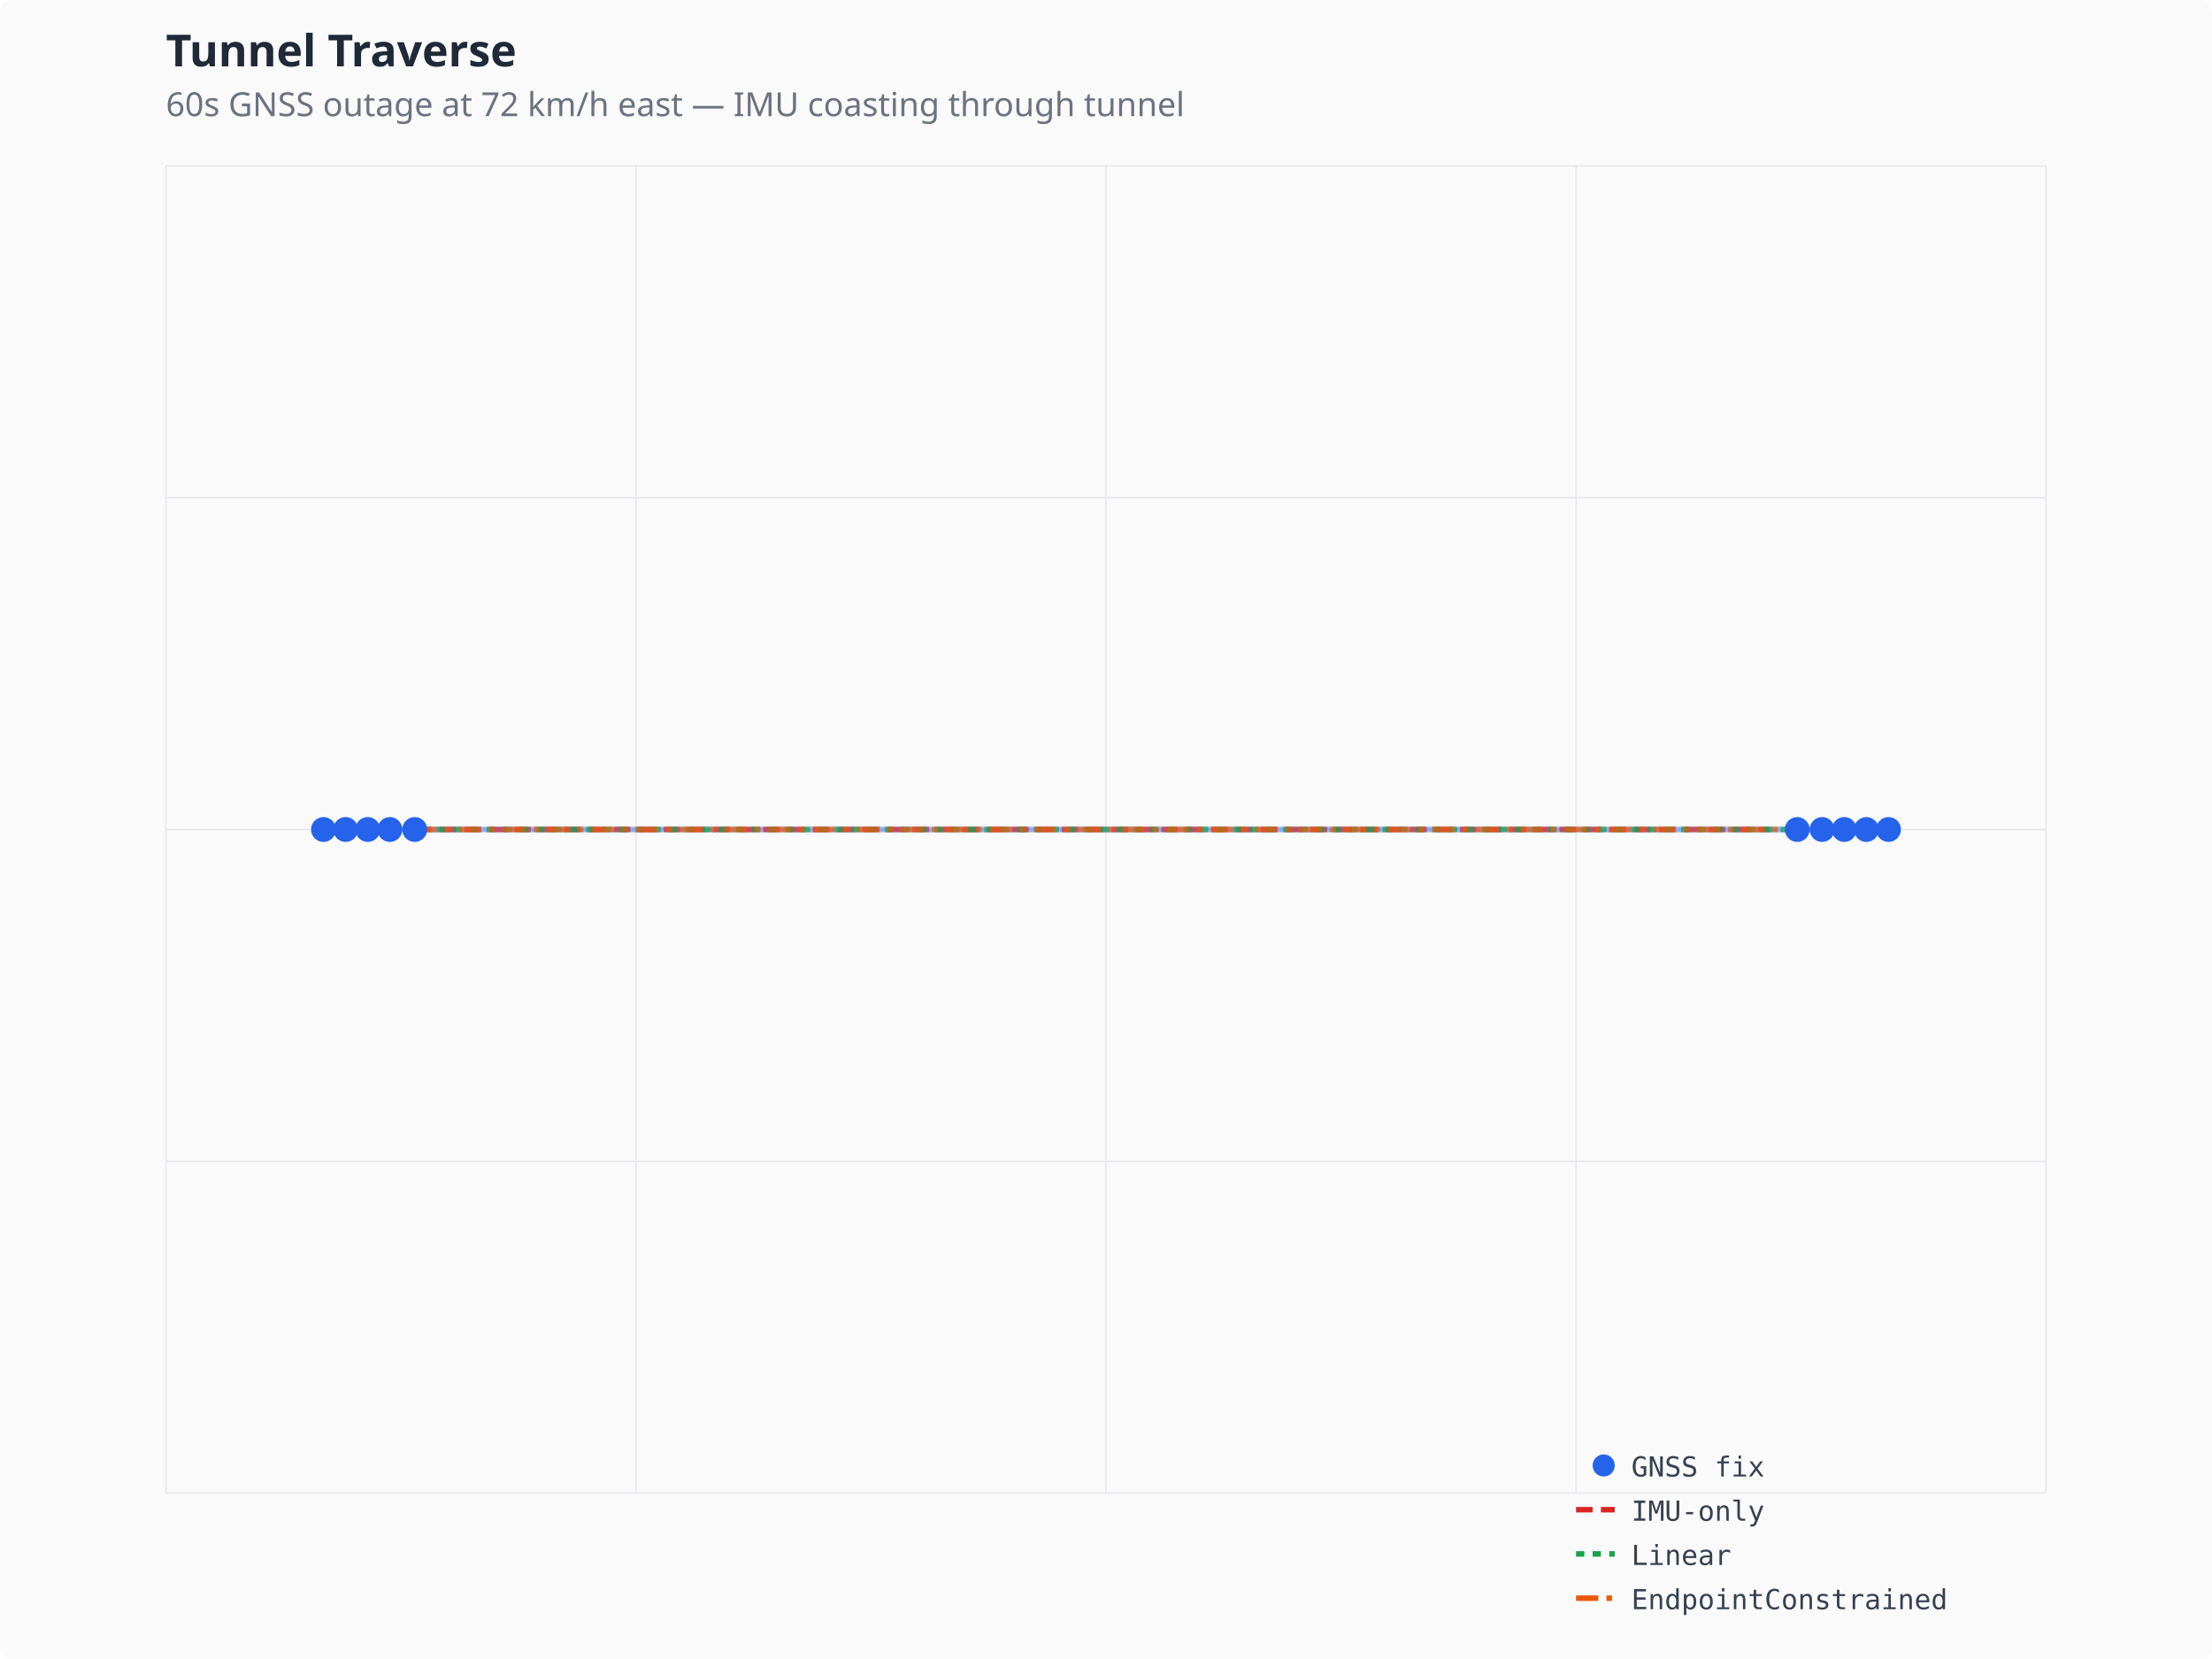
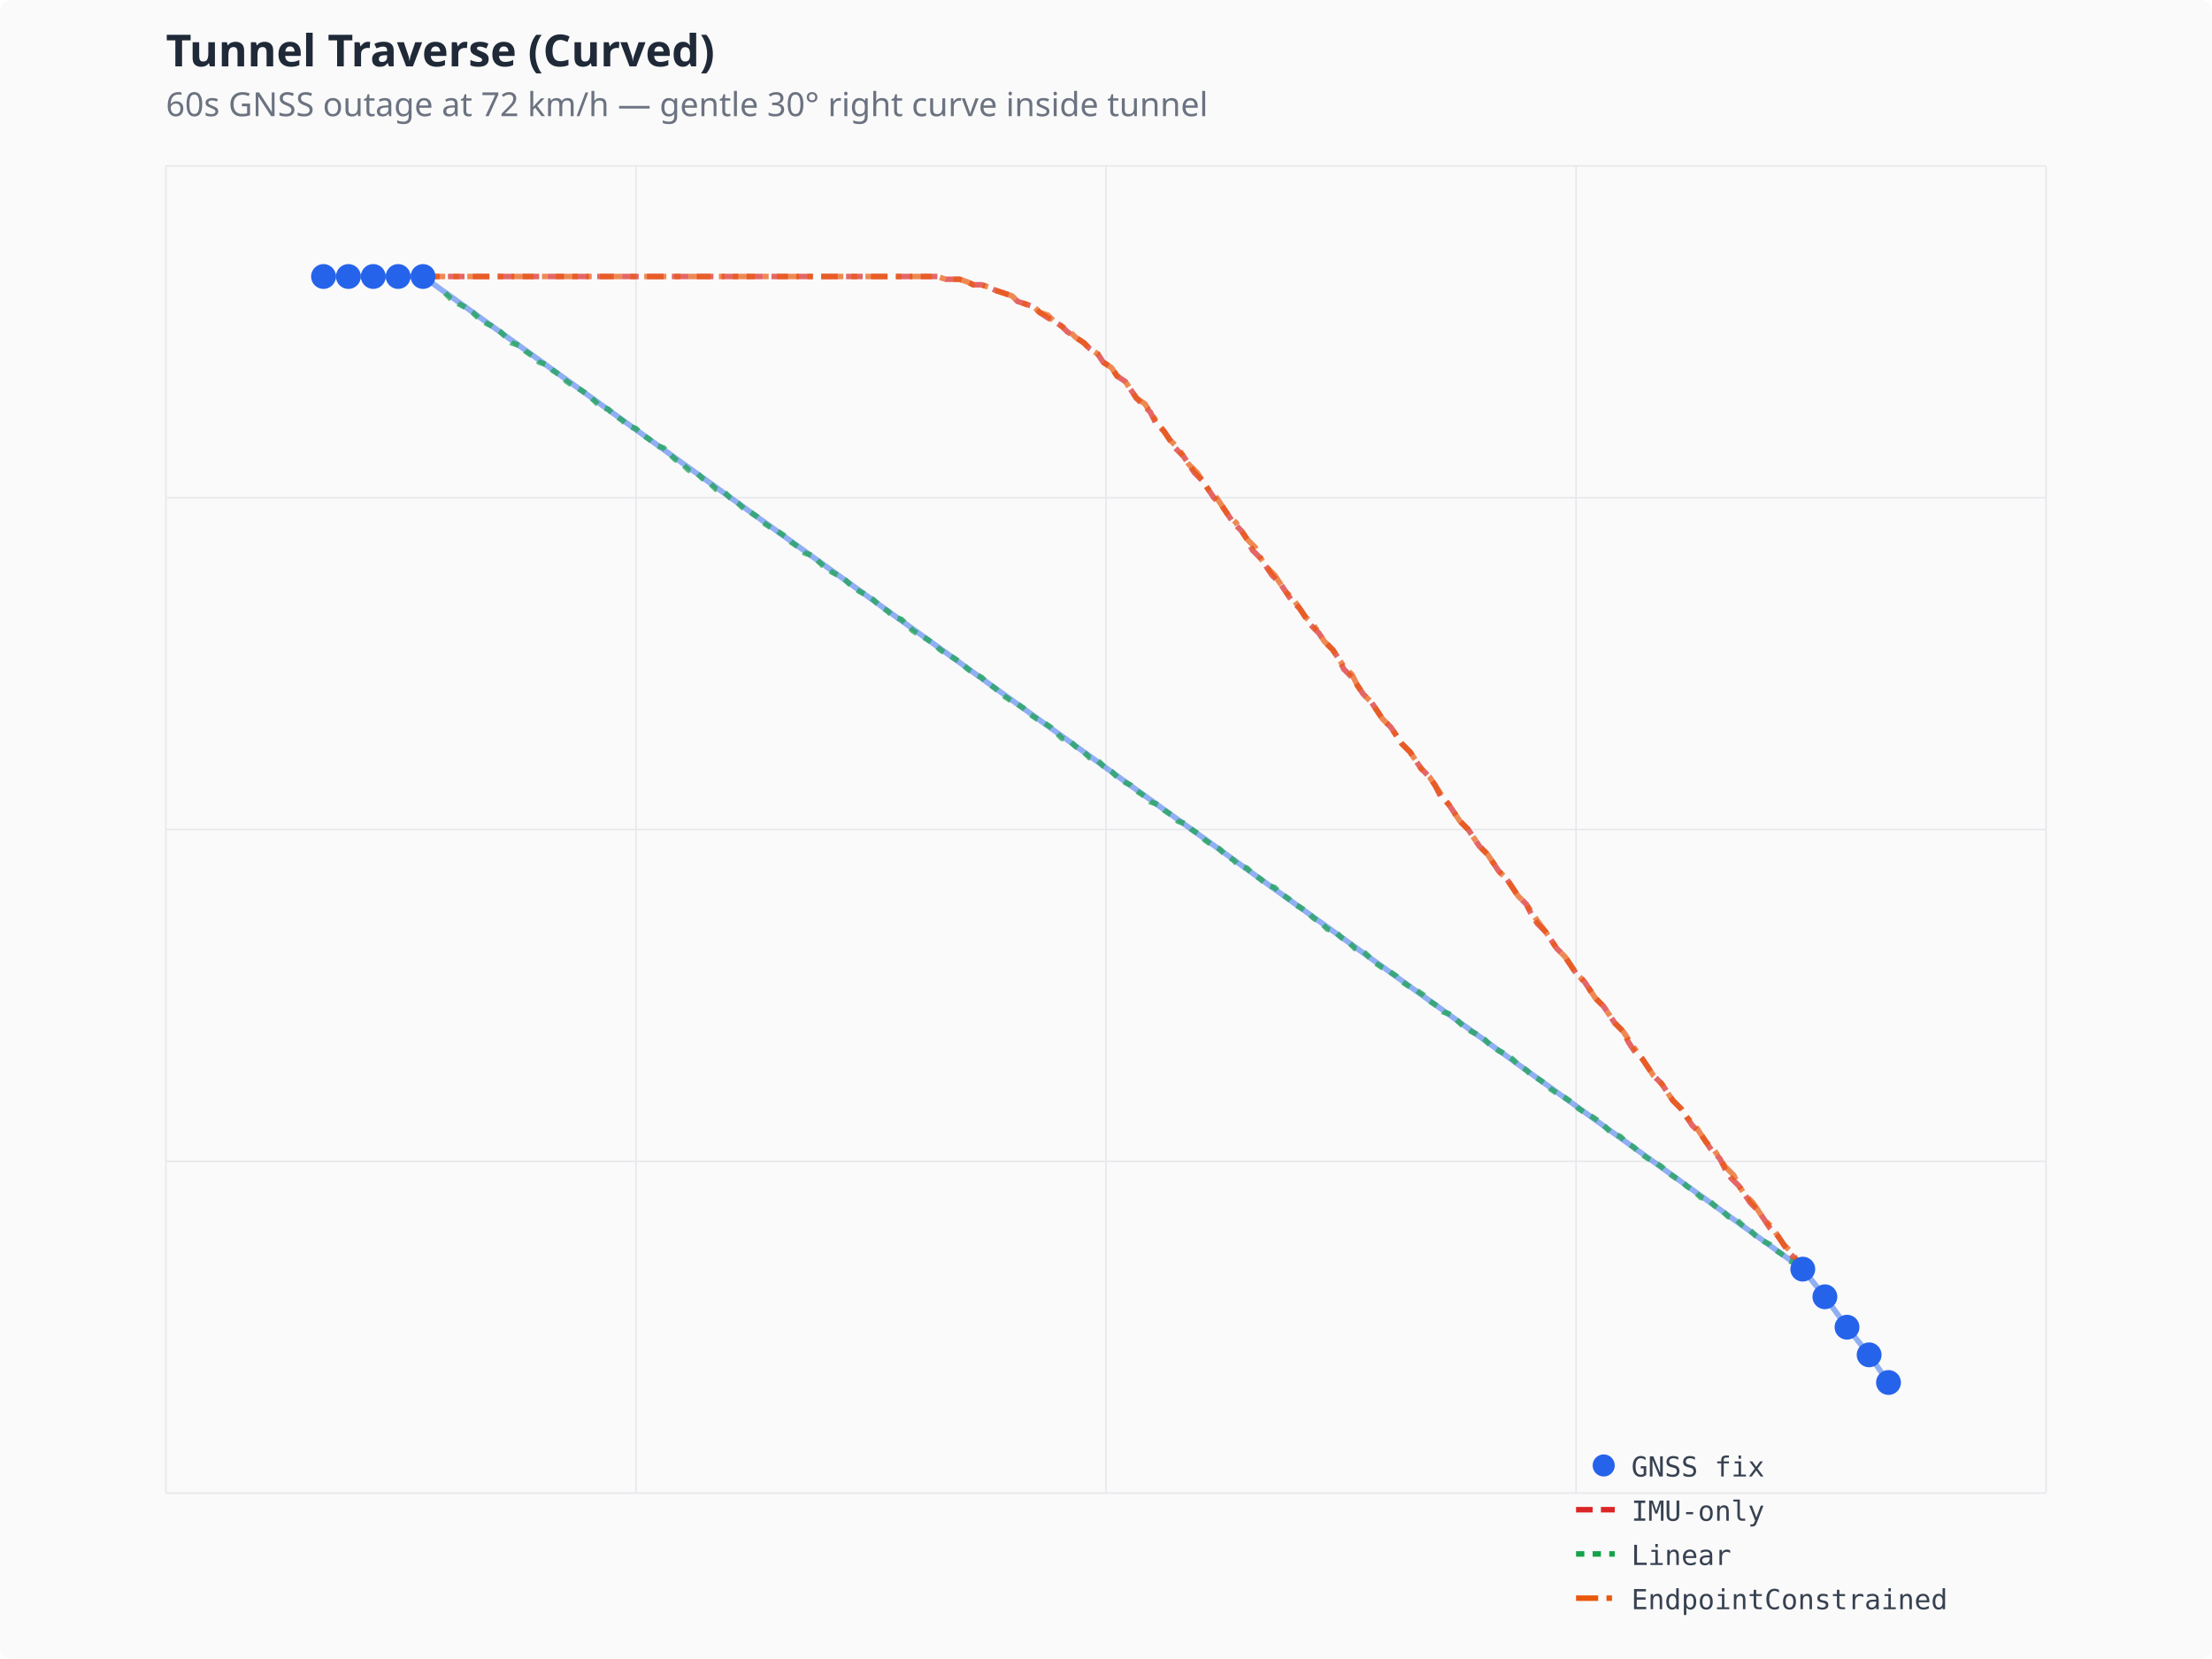
<svg xmlns="http://www.w3.org/2000/svg" viewBox="0 0 800 600" width="800" height="600">
  <style>
  .title { font: bold 16px sans-serif; fill: #1f2937; }
  .desc { font: 12px sans-serif; fill: #6b7280; }
  .label { font: 10px monospace; fill: #374151; }
  .grid { stroke: #e5e7eb; stroke-width: 0.5; }
</style>
  <rect width="800" height="600" fill="#fafafa" rx="4" />
-   <text x="60" y="24" class="title">Tunnel Traverse</text>
-   <text x="60" y="42" class="desc">60s GNSS outage at 72 km/h east — IMU coasting through tunnel</text>
+   <text x="60" y="24" class="title">Tunnel Traverse (Curved)</text>
+   <text x="60" y="42" class="desc">60s GNSS outage at 72 km/h — gentle 30° right curve inside tunnel</text>
  <line x1="60" y1="60.0" x2="740.0" y2="60.0" class="grid" />
  <line x1="60.0" y1="60" x2="60.0" y2="540.0" class="grid" />
  <line x1="60" y1="180.0" x2="740.0" y2="180.0" class="grid" />
  <line x1="230.0" y1="60" x2="230.0" y2="540.0" class="grid" />
  <line x1="60" y1="300.0" x2="740.0" y2="300.0" class="grid" />
  <line x1="400.0" y1="60" x2="400.0" y2="540.0" class="grid" />
  <line x1="60" y1="420.0" x2="740.0" y2="420.0" class="grid" />
  <line x1="570.0" y1="60" x2="570.0" y2="540.0" class="grid" />
  <line x1="60" y1="540.0" x2="740.0" y2="540.0" class="grid" />
  <line x1="740.0" y1="60" x2="740.0" y2="540.0" class="grid" />
-   <path d="M117,300 L125,300 L133,300 L141,300 L150,300 L650,300 L659,300 L667,300 L675,300 L683,300 " fill="none" stroke="#2563eb" stroke-width="2" opacity="0.5" />
-   <path d="M150,300 L152,300 L155,300 L157,300 L159,300 L162,300 L164,300 L167,300 L169,300 L172,300 L174,300 L177,300 L179,300 L182,300 L184,300 L187,300 L189,300 L191,300 L194,300 L196,300 L199,300 L201,300 L204,300 L206,300 L209,300 L211,300 L214,300 L216,300 L219,300 L221,300 L224,300 L226,300 L228,300 L231,300 L233,300 L236,300 L238,300 L241,300 L243,300 L246,300 L248,300 L251,300 L253,300 L256,300 L258,300 L260,300 L263,300 L265,300 L268,300 L270,300 L273,300 L275,300 L278,300 L280,300 L283,300 L285,300 L288,300 L290,300 L292,300 L295,300 L297,300 L300,300 L302,300 L305,300 L307,300 L310,300 L312,300 L315,300 L317,300 L320,300 L322,300 L325,300 L327,300 L329,300 L332,300 L334,300 L337,300 L339,300 L342,300 L344,300 L347,300 L349,300 L352,300 L354,300 L357,300 L359,300 L361,300 L364,300 L366,300 L369,300 L371,300 L374,300 L376,300 L379,300 L381,300 L384,300 L386,300 L389,300 L391,300 L394,300 L396,300 L398,300 L401,300 L403,300 L406,300 L408,300 L411,300 L413,300 L416,300 L418,300 L421,300 L423,300 L426,300 L428,300 L430,300 L433,300 L435,300 L438,300 L440,300 L443,300 L445,300 L448,300 L450,300 L453,300 L455,300 L458,300 L460,300 L462,300 L465,300 L467,300 L470,300 L472,300 L475,300 L477,300 L480,300 L482,300 L485,300 L487,300 L490,300 L492,300 L495,300 L497,300 L499,300 L502,300 L504,300 L507,300 L509,300 L512,300 L514,300 L517,300 L519,300 L522,300 L524,300 L527,300 L529,300 L531,300 L534,300 L536,300 L539,300 L541,300 L544,300 L546,300 L549,300 L551,300 L554,300 L556,300 L559,300 L561,300 L564,300 L566,300 L568,300 L571,300 L573,300 L576,300 L578,300 L581,300 L583,300 L586,300 L588,300 L591,300 L593,300 L596,300 L598,300 L600,300 L603,300 L605,300 L608,300 L610,300 L613,300 L615,300 L618,300 L620,300 L623,300 L625,300 L628,300 L630,300 L632,300 L635,300 L637,300 L640,300 " fill="none" stroke="#dc2626" stroke-width="2" opacity="0.7" stroke-dasharray="6,3" />
-   <path d="M158,300 L160,300 L163,300 L165,300 L168,300 L170,300 L173,300 L175,300 L178,300 L180,300 L182,300 L185,300 L187,300 L190,300 L192,300 L195,300 L197,300 L200,300 L202,300 L205,300 L207,300 L210,300 L212,300 L214,300 L217,300 L219,300 L222,300 L224,300 L227,300 L229,300 L232,300 L234,300 L237,300 L239,300 L242,300 L244,300 L247,300 L249,300 L251,300 L254,300 L256,300 L259,300 L261,300 L264,300 L266,300 L269,300 L271,300 L274,300 L276,300 L279,300 L281,300 L283,300 L286,300 L288,300 L291,300 L293,300 L296,300 L298,300 L301,300 L303,300 L306,300 L308,300 L311,300 L313,300 L315,300 L318,300 L320,300 L323,300 L325,300 L328,300 L330,300 L333,300 L335,300 L338,300 L340,300 L343,300 L345,300 L348,300 L350,300 L352,300 L355,300 L357,300 L360,300 L362,300 L365,300 L367,300 L370,300 L372,300 L375,300 L377,300 L380,300 L382,300 L384,300 L387,300 L389,300 L392,300 L394,300 L397,300 L399,300 L402,300 L404,300 L407,300 L409,300 L412,300 L414,300 L417,300 L419,300 L421,300 L424,300 L426,300 L429,300 L431,300 L434,300 L436,300 L439,300 L441,300 L444,300 L446,300 L449,300 L451,300 L453,300 L456,300 L458,300 L461,300 L463,300 L466,300 L468,300 L471,300 L473,300 L476,300 L478,300 L481,300 L483,300 L485,300 L488,300 L490,300 L493,300 L495,300 L498,300 L500,300 L503,300 L505,300 L508,300 L510,300 L513,300 L515,300 L518,300 L520,300 L522,300 L525,300 L527,300 L530,300 L532,300 L535,300 L537,300 L540,300 L542,300 L545,300 L547,300 L550,300 L552,300 L554,300 L557,300 L559,300 L562,300 L564,300 L567,300 L569,300 L572,300 L574,300 L577,300 L579,300 L582,300 L584,300 L587,300 L589,300 L591,300 L594,300 L596,300 L599,300 L601,300 L604,300 L606,300 L609,300 L611,300 L614,300 L616,300 L619,300 L621,300 L623,300 L626,300 L628,300 L631,300 L633,300 L636,300 L638,300 L641,300 L643,300 L646,300 L648,300 " fill="none" stroke="#16a34a" stroke-width="2" opacity="0.7" stroke-dasharray="3,3" />
-   <path d="M150,300 L152,300 L155,300 L157,300 L159,300 L162,300 L164,300 L167,300 L169,300 L172,300 L174,300 L177,300 L179,300 L182,300 L184,300 L187,300 L189,300 L192,300 L194,300 L197,300 L199,300 L201,300 L204,300 L206,300 L209,300 L211,300 L214,300 L216,300 L219,300 L221,300 L224,300 L226,300 L229,300 L231,300 L234,300 L236,300 L239,300 L241,300 L244,300 L246,300 L249,300 L251,300 L253,300 L256,300 L258,300 L261,300 L263,300 L266,300 L268,300 L271,300 L273,300 L276,300 L278,300 L281,300 L283,300 L286,300 L288,300 L291,300 L293,300 L296,300 L298,300 L301,300 L303,300 L306,300 L308,300 L311,300 L313,300 L316,300 L318,300 L321,300 L323,300 L326,300 L328,300 L331,300 L333,300 L336,300 L338,300 L341,300 L343,300 L346,300 L348,300 L351,300 L353,300 L356,300 L358,300 L361,300 L363,300 L366,300 L368,300 L371,300 L373,300 L376,300 L378,300 L381,300 L383,300 L386,300 L388,300 L391,300 L393,300 L396,300 L398,300 L401,300 L403,300 L406,300 L408,300 L411,300 L413,300 L416,300 L418,300 L421,300 L423,300 L426,300 L428,300 L431,300 L433,300 L436,300 L438,300 L441,300 L443,300 L446,300 L448,300 L451,300 L453,300 L456,300 L458,300 L461,300 L463,300 L466,300 L468,300 L471,300 L473,300 L476,300 L478,300 L481,300 L483,300 L486,300 L489,300 L491,300 L494,300 L496,300 L499,300 L501,300 L504,300 L506,300 L509,300 L511,300 L514,300 L516,300 L519,300 L521,300 L524,300 L526,300 L529,300 L531,300 L534,300 L536,300 L539,300 L542,300 L544,300 L547,300 L549,300 L552,300 L554,300 L557,300 L559,300 L562,300 L564,300 L567,300 L569,300 L572,300 L574,300 L577,300 L579,300 L582,300 L585,300 L587,300 L590,300 L592,300 L595,300 L597,300 L600,300 L602,300 L605,300 L607,300 L610,300 L612,300 L615,300 L618,300 L620,300 L623,300 L625,300 L628,300 L630,300 L633,300 L635,300 L638,300 L640,300 L643,300 L645,300 L648,300 " fill="none" stroke="#ea580c" stroke-width="2" opacity="0.7" stroke-dasharray="8,3,2,3" />
-   <circle cx="117" cy="300" r="4" fill="#2563eb" stroke="#2563eb" />
-   <circle cx="125" cy="300" r="4" fill="#2563eb" stroke="#2563eb" />
-   <circle cx="133" cy="300" r="4" fill="#2563eb" stroke="#2563eb" />
-   <circle cx="141" cy="300" r="4" fill="#2563eb" stroke="#2563eb" />
-   <circle cx="150" cy="300" r="4" fill="#2563eb" stroke="#2563eb" />
-   <circle cx="650" cy="300" r="4" fill="#2563eb" stroke="#2563eb" />
-   <circle cx="659" cy="300" r="4" fill="#2563eb" stroke="#2563eb" />
-   <circle cx="667" cy="300" r="4" fill="#2563eb" stroke="#2563eb" />
-   <circle cx="675" cy="300" r="4" fill="#2563eb" stroke="#2563eb" />
-   <circle cx="683" cy="300" r="4" fill="#2563eb" stroke="#2563eb" />
+   <path d="M117,100 L126,100 L135,100 L144,100 L153,100 L652,459 L660,469 L668,480 L676,490 L683,500 " fill="none" stroke="#2563eb" stroke-width="2" opacity="0.5" />
+   <path d="M153,100 L155,100 L158,100 L161,100 L164,100 L166,100 L169,100 L172,100 L174,100 L177,100 L180,100 L182,100 L185,100 L188,100 L190,100 L193,100 L196,100 L199,100 L201,100 L204,100 L207,100 L209,100 L212,100 L215,100 L217,100 L220,100 L223,100 L226,100 L228,100 L231,100 L234,100 L236,100 L239,100 L242,100 L244,100 L247,100 L250,100 L253,100 L255,100 L258,100 L261,100 L263,100 L266,100 L269,100 L271,100 L274,100 L277,100 L280,100 L282,100 L285,100 L288,100 L290,100 L293,100 L296,100 L298,100 L301,100 L304,100 L307,100 L309,100 L312,100 L315,100 L317,100 L320,100 L323,100 L325,100 L328,100 L331,100 L333,100 L336,100 L339,100 L342,101 L344,101 L347,101 L350,102 L352,103 L355,103 L358,104 L360,105 L363,106 L366,107 L368,109 L371,110 L374,111 L376,113 L379,115 L381,116 L384,118 L386,120 L389,122 L392,124 L394,126 L397,128 L399,131 L402,133 L404,136 L407,138 L409,141 L411,144 L414,147 L416,149 L418,153 L421,156 L423,159 L425,162 L428,165 L430,168 L432,171 L435,174 L437,177 L439,180 L442,183 L444,186 L446,189 L449,192 L451,195 L453,199 L456,202 L458,205 L460,208 L463,211 L465,214 L467,217 L470,220 L472,223 L474,226 L477,229 L479,232 L482,235 L484,238 L486,242 L489,245 L491,248 L493,251 L496,254 L498,257 L500,260 L503,263 L505,266 L507,269 L510,272 L512,275 L514,278 L517,281 L519,284 L521,288 L524,291 L526,294 L528,297 L531,300 L533,303 L535,306 L538,309 L540,312 L542,315 L545,318 L547,321 L549,324 L552,327 L554,331 L556,334 L559,337 L561,340 L563,343 L566,346 L568,349 L570,352 L573,355 L575,358 L577,361 L580,364 L582,367 L584,370 L587,373 L589,377 L591,380 L594,383 L596,386 L598,389 L601,392 L603,395 L605,398 L608,401 L610,404 L612,407 L615,410 L617,413 L619,416 L622,419 L624,423 L626,426 L629,429 L631,432 L633,435 L636,438 L638,441 L640,444 L643,447 L645,450 L647,453 L650,456 " fill="none" stroke="#dc2626" stroke-width="2" opacity="0.7" stroke-dasharray="6,3" />
+   <path d="M161,106 L163,108 L166,110 L168,111 L171,113 L173,115 L176,117 L178,118 L181,120 L183,122 L185,124 L188,125 L190,127 L193,129 L195,131 L198,132 L200,134 L203,136 L205,138 L208,140 L210,141 L213,143 L215,145 L217,147 L220,148 L222,150 L225,152 L227,154 L230,155 L232,157 L235,159 L237,161 L240,162 L242,164 L244,166 L247,168 L249,170 L252,171 L254,173 L257,175 L259,177 L262,178 L264,180 L267,182 L269,184 L271,185 L274,187 L276,189 L279,191 L281,192 L284,194 L286,196 L289,198 L291,200 L294,201 L296,203 L298,205 L301,207 L303,208 L306,210 L308,212 L311,214 L313,215 L316,217 L318,219 L321,221 L323,223 L326,224 L328,226 L330,228 L333,230 L335,231 L338,233 L340,235 L343,237 L345,238 L348,240 L350,242 L353,244 L355,245 L357,247 L360,249 L362,251 L365,253 L367,254 L370,256 L372,258 L375,260 L377,261 L380,263 L382,265 L384,267 L387,268 L389,270 L392,272 L394,274 L397,275 L399,277 L402,279 L404,281 L407,283 L409,284 L411,286 L414,288 L416,290 L419,291 L421,293 L424,295 L426,297 L429,298 L431,300 L434,302 L436,304 L439,306 L441,307 L443,309 L446,311 L448,313 L451,314 L453,316 L456,318 L458,320 L461,321 L463,323 L466,325 L468,327 L470,328 L473,330 L475,332 L478,334 L480,336 L483,337 L485,339 L488,341 L490,343 L493,344 L495,346 L497,348 L500,350 L502,351 L505,353 L507,355 L510,357 L512,358 L515,360 L517,362 L520,364 L522,366 L525,367 L527,369 L529,371 L532,373 L534,374 L537,376 L539,378 L542,380 L544,381 L547,383 L549,385 L552,387 L554,389 L556,390 L559,392 L561,394 L564,396 L566,397 L569,399 L571,401 L574,403 L576,404 L579,406 L581,408 L583,410 L586,411 L588,413 L591,415 L593,417 L596,419 L598,420 L601,422 L603,424 L606,426 L608,427 L610,429 L613,431 L615,433 L618,434 L620,436 L623,438 L625,440 L628,441 L630,443 L633,445 L635,447 L638,449 L640,450 L642,452 L645,454 L647,456 L650,457 " fill="none" stroke="#16a34a" stroke-width="2" opacity="0.7" stroke-dasharray="3,3" />
+   <path d="M153,100 L155,100 L158,100 L161,100 L164,100 L166,100 L169,100 L172,100 L174,100 L177,100 L180,100 L182,100 L185,100 L188,100 L190,100 L193,100 L196,100 L199,100 L201,100 L204,100 L207,100 L209,100 L212,100 L215,100 L217,100 L220,100 L223,100 L226,100 L228,100 L231,100 L234,100 L236,100 L239,100 L242,100 L244,100 L247,100 L250,100 L253,100 L255,100 L258,100 L261,100 L263,100 L266,100 L269,100 L271,100 L274,100 L277,100 L280,100 L282,100 L285,100 L288,100 L290,100 L293,100 L296,100 L298,100 L301,100 L304,100 L307,100 L309,100 L312,100 L315,100 L317,100 L320,100 L323,100 L325,100 L328,100 L331,100 L334,100 L336,100 L339,100 L342,101 L344,101 L347,101 L350,102 L352,103 L355,103 L358,104 L360,105 L363,106 L366,107 L368,109 L371,110 L374,111 L376,113 L379,114 L381,116 L384,118 L387,120 L389,122 L392,124 L394,126 L397,128 L399,131 L402,133 L404,136 L407,138 L409,141 L411,144 L414,146 L416,149 L418,152 L421,156 L423,159 L426,162 L428,165 L430,168 L433,171 L435,174 L437,177 L440,180 L442,183 L444,186 L447,189 L449,192 L451,195 L454,198 L456,202 L458,205 L461,208 L463,211 L465,214 L468,217 L470,220 L472,223 L475,226 L477,229 L479,232 L482,235 L484,238 L486,241 L489,244 L491,248 L493,251 L496,254 L498,257 L500,260 L503,263 L505,266 L507,269 L510,272 L512,275 L514,278 L517,281 L519,284 L521,287 L524,291 L526,294 L528,297 L531,300 L533,303 L535,306 L538,309 L540,312 L542,315 L545,318 L547,321 L549,324 L552,327 L554,330 L556,333 L559,337 L561,340 L563,343 L566,346 L568,349 L570,352 L573,355 L575,358 L577,361 L580,364 L582,367 L584,370 L587,373 L589,376 L591,379 L594,383 L596,386 L598,389 L601,392 L603,395 L605,398 L608,401 L610,404 L613,407 L615,410 L617,413 L620,416 L622,419 L624,422 L627,425 L629,429 L631,432 L634,435 L636,438 L638,441 L641,444 L643,447 L645,450 L648,453 L650,456 " fill="none" stroke="#ea580c" stroke-width="2" opacity="0.7" stroke-dasharray="8,3,2,3" />
+   <circle cx="117" cy="100" r="4" fill="#2563eb" stroke="#2563eb" />
+   <circle cx="126" cy="100" r="4" fill="#2563eb" stroke="#2563eb" />
+   <circle cx="135" cy="100" r="4" fill="#2563eb" stroke="#2563eb" />
+   <circle cx="144" cy="100" r="4" fill="#2563eb" stroke="#2563eb" />
+   <circle cx="153" cy="100" r="4" fill="#2563eb" stroke="#2563eb" />
+   <circle cx="652" cy="459" r="4" fill="#2563eb" stroke="#2563eb" />
+   <circle cx="660" cy="469" r="4" fill="#2563eb" stroke="#2563eb" />
+   <circle cx="668" cy="480" r="4" fill="#2563eb" stroke="#2563eb" />
+   <circle cx="676" cy="490" r="4" fill="#2563eb" stroke="#2563eb" />
+   <circle cx="683" cy="500" r="4" fill="#2563eb" stroke="#2563eb" />
  <circle cx="580" cy="530" r="4" fill="#2563eb" />
  <text x="590.0" y="534.0" class="label">GNSS fix</text>
  <line x1="570.0" y1="546" x2="584.0" y2="546" stroke="#dc2626" stroke-width="2" stroke-dasharray="6,3" />
  <text x="590.0" y="550.0" class="label">IMU-only</text>
  <line x1="570.0" y1="562" x2="584.0" y2="562" stroke="#16a34a" stroke-width="2" stroke-dasharray="3,3" />
  <text x="590.0" y="566.0" class="label">Linear</text>
  <line x1="570.0" y1="578" x2="584.0" y2="578" stroke="#ea580c" stroke-width="2" stroke-dasharray="8,3,2,3" />
  <text x="590.0" y="582.0" class="label">EndpointConstrained</text>
</svg>
